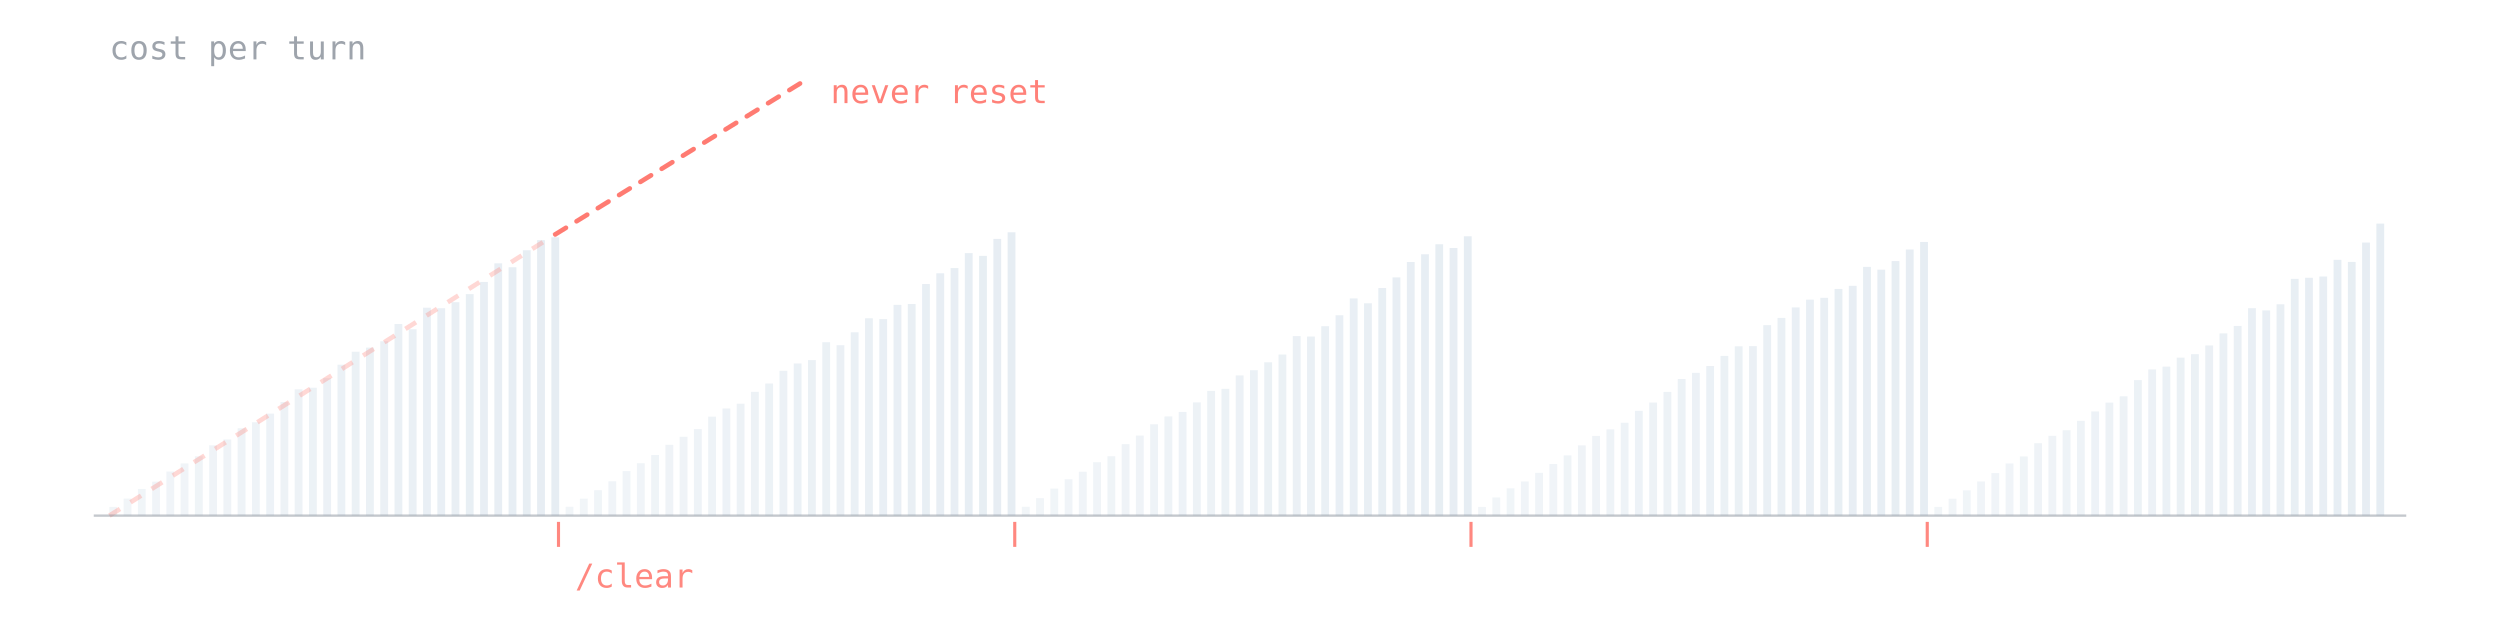
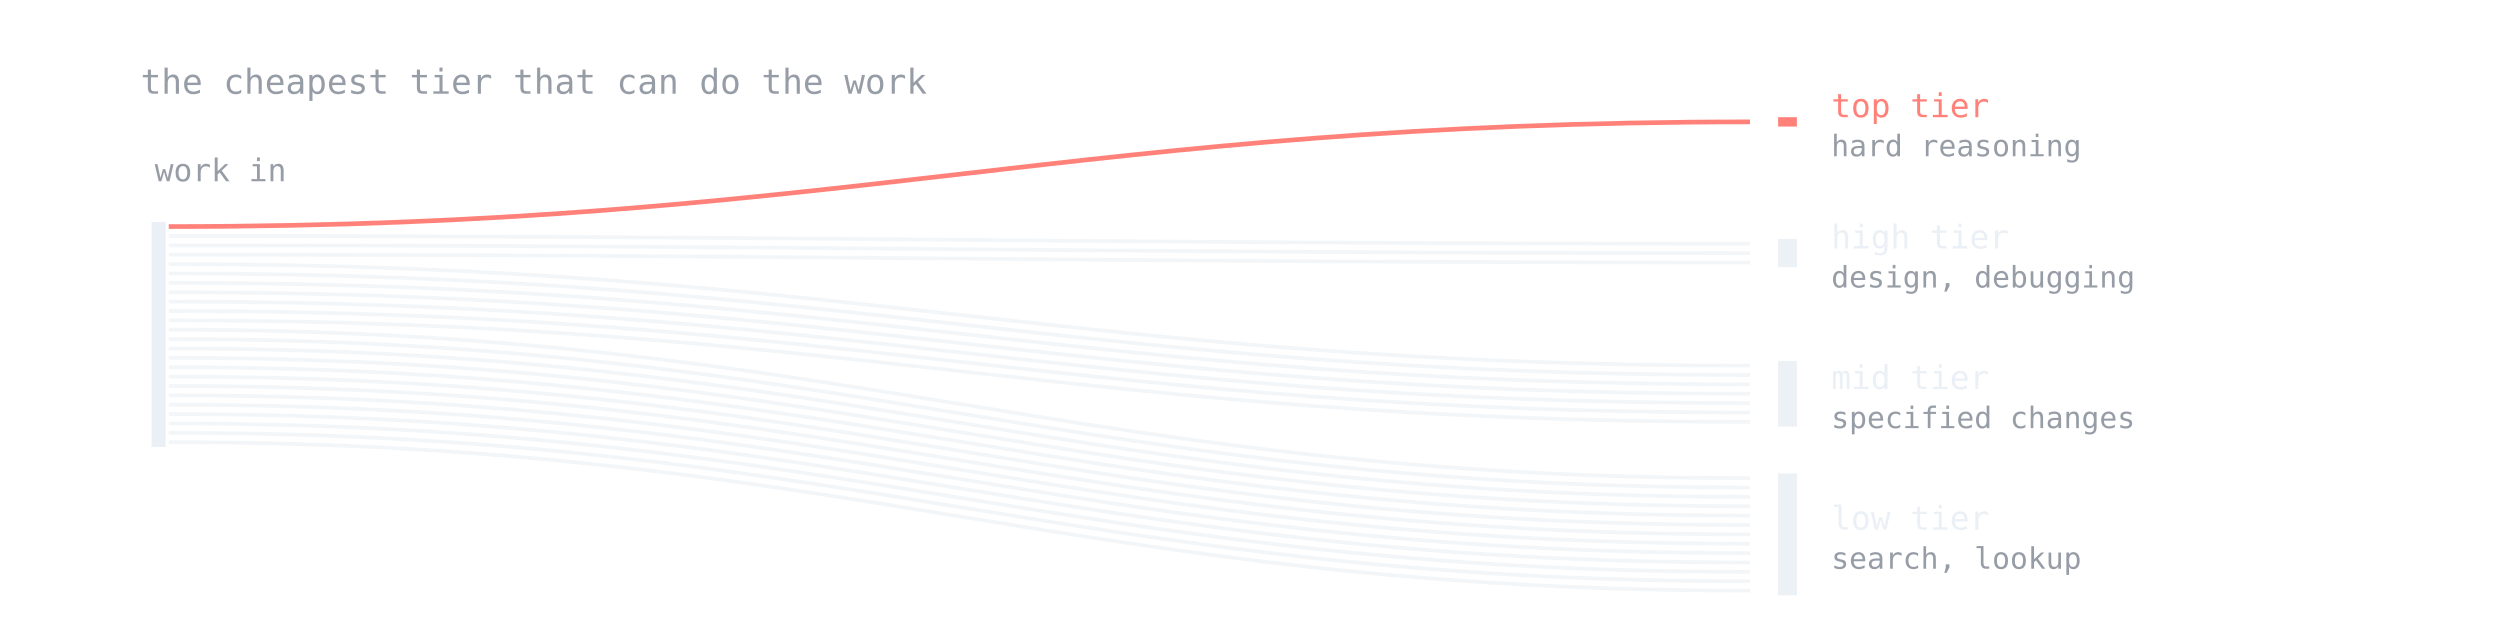
- <svg xmlns="http://www.w3.org/2000/svg" viewBox="0 0 1600 400" width="1600" height="400" fill="none" role="img" aria-label="Cost per turn climbing across a session, and dropping back to zero each time the session is reset.">
-   <rect x="70.00" y="324.45" width="5.00" height="5.55" fill="#e6edf3" opacity="0.55" />
-   <rect x="79.12" y="319.06" width="5.00" height="10.94" fill="#e6edf3" opacity="0.56" />
-   <rect x="88.25" y="312.92" width="5.00" height="17.08" fill="#e6edf3" opacity="0.58" />
-   <rect x="97.38" y="308.27" width="5.00" height="21.73" fill="#e6edf3" opacity="0.59" />
-   <rect x="106.50" y="301.79" width="5.00" height="28.21" fill="#e6edf3" opacity="0.61" />
-   <rect x="115.62" y="296.61" width="5.00" height="33.39" fill="#e6edf3" opacity="0.62" />
-   <rect x="124.75" y="292.02" width="5.00" height="37.98" fill="#e6edf3" opacity="0.63" />
-   <rect x="133.88" y="284.97" width="5.00" height="45.03" fill="#e6edf3" opacity="0.65" />
-   <rect x="143.00" y="281.25" width="5.00" height="48.75" fill="#e6edf3" opacity="0.66" />
-   <rect x="152.12" y="274.05" width="5.00" height="55.95" fill="#e6edf3" opacity="0.68" />
-   <rect x="161.25" y="270.25" width="5.00" height="59.75" fill="#e6edf3" opacity="0.69" />
-   <rect x="170.38" y="264.71" width="5.00" height="65.29" fill="#e6edf3" opacity="0.70" />
-   <rect x="179.50" y="257.32" width="5.00" height="72.68" fill="#e6edf3" opacity="0.72" />
-   <rect x="188.62" y="249.19" width="5.00" height="80.81" fill="#e6edf3" opacity="0.73" />
-   <rect x="197.75" y="248.16" width="5.00" height="81.84" fill="#e6edf3" opacity="0.75" />
-   <rect x="206.88" y="241.99" width="5.00" height="88.01" fill="#e6edf3" opacity="0.76" />
-   <rect x="216.00" y="233.40" width="5.00" height="96.60" fill="#e6edf3" opacity="0.78" />
-   <rect x="225.12" y="225.12" width="5.00" height="104.88" fill="#e6edf3" opacity="0.79" />
-   <rect x="234.25" y="222.47" width="5.00" height="107.53" fill="#e6edf3" opacity="0.80" />
-   <rect x="243.38" y="218.43" width="5.00" height="111.57" fill="#e6edf3" opacity="0.82" />
-   <rect x="252.50" y="207.37" width="5.00" height="122.63" fill="#e6edf3" opacity="0.83" />
-   <rect x="261.62" y="210.74" width="5.00" height="119.26" fill="#e6edf3" opacity="0.85" />
-   <rect x="270.75" y="196.91" width="5.00" height="133.09" fill="#e6edf3" opacity="0.86" />
-   <rect x="279.88" y="197.27" width="5.00" height="132.73" fill="#e6edf3" opacity="0.87" />
-   <rect x="289.00" y="193.38" width="5.00" height="136.62" fill="#e6edf3" opacity="0.89" />
-   <rect x="298.12" y="188.22" width="5.00" height="141.78" fill="#e6edf3" opacity="0.90" />
-   <rect x="307.25" y="180.45" width="5.00" height="149.55" fill="#e6edf3" opacity="0.92" />
-   <rect x="316.38" y="168.52" width="5.00" height="161.48" fill="#e6edf3" opacity="0.93" />
-   <rect x="325.50" y="171.04" width="5.00" height="158.96" fill="#e6edf3" opacity="0.94" />
-   <rect x="334.62" y="160.15" width="5.00" height="169.85" fill="#e6edf3" opacity="0.96" />
-   <rect x="343.75" y="153.69" width="5.00" height="176.31" fill="#e6edf3" opacity="0.97" />
-   <rect x="352.88" y="151.84" width="5.00" height="178.16" fill="#e6edf3" opacity="0.99" />
-   <rect x="362.00" y="324.35" width="5.00" height="5.65" fill="#e6edf3" opacity="0.55" />
-   <rect x="371.12" y="319.14" width="5.00" height="10.86" fill="#e6edf3" opacity="0.56" />
-   <rect x="380.25" y="313.72" width="5.00" height="16.28" fill="#e6edf3" opacity="0.58" />
-   <rect x="389.38" y="308.03" width="5.00" height="21.97" fill="#e6edf3" opacity="0.59" />
-   <rect x="398.50" y="301.47" width="5.00" height="28.53" fill="#e6edf3" opacity="0.61" />
-   <rect x="407.62" y="296.45" width="5.00" height="33.55" fill="#e6edf3" opacity="0.62" />
-   <rect x="416.75" y="291.21" width="5.00" height="38.79" fill="#e6edf3" opacity="0.63" />
-   <rect x="425.88" y="284.69" width="5.00" height="45.31" fill="#e6edf3" opacity="0.65" />
-   <rect x="435.00" y="279.56" width="5.00" height="50.44" fill="#e6edf3" opacity="0.66" />
-   <rect x="444.12" y="274.65" width="5.00" height="55.35" fill="#e6edf3" opacity="0.68" />
-   <rect x="453.25" y="266.67" width="5.00" height="63.33" fill="#e6edf3" opacity="0.69" />
-   <rect x="462.38" y="261.43" width="5.00" height="68.57" fill="#e6edf3" opacity="0.70" />
-   <rect x="471.50" y="258.37" width="5.00" height="71.63" fill="#e6edf3" opacity="0.72" />
-   <rect x="480.62" y="250.78" width="5.00" height="79.22" fill="#e6edf3" opacity="0.73" />
-   <rect x="489.75" y="245.45" width="5.00" height="84.55" fill="#e6edf3" opacity="0.75" />
-   <rect x="498.88" y="237.30" width="5.00" height="92.70" fill="#e6edf3" opacity="0.76" />
-   <rect x="508.00" y="232.62" width="5.00" height="97.38" fill="#e6edf3" opacity="0.78" />
-   <rect x="517.12" y="230.47" width="5.00" height="99.53" fill="#e6edf3" opacity="0.79" />
-   <rect x="526.25" y="219.02" width="5.00" height="110.98" fill="#e6edf3" opacity="0.80" />
-   <rect x="535.38" y="220.94" width="5.00" height="109.06" fill="#e6edf3" opacity="0.82" />
-   <rect x="544.50" y="212.65" width="5.00" height="117.35" fill="#e6edf3" opacity="0.83" />
-   <rect x="553.62" y="203.70" width="5.00" height="126.30" fill="#e6edf3" opacity="0.85" />
-   <rect x="562.75" y="204.23" width="5.00" height="125.77" fill="#e6edf3" opacity="0.86" />
-   <rect x="571.88" y="195.12" width="5.00" height="134.88" fill="#e6edf3" opacity="0.87" />
-   <rect x="581.00" y="194.56" width="5.00" height="135.44" fill="#e6edf3" opacity="0.89" />
-   <rect x="590.12" y="181.78" width="5.00" height="148.22" fill="#e6edf3" opacity="0.90" />
-   <rect x="599.25" y="174.91" width="5.00" height="155.09" fill="#e6edf3" opacity="0.92" />
-   <rect x="608.38" y="171.58" width="5.00" height="158.42" fill="#e6edf3" opacity="0.93" />
-   <rect x="617.50" y="161.98" width="5.00" height="168.02" fill="#e6edf3" opacity="0.94" />
-   <rect x="626.62" y="163.76" width="5.00" height="166.24" fill="#e6edf3" opacity="0.96" />
-   <rect x="635.75" y="152.90" width="5.00" height="177.10" fill="#e6edf3" opacity="0.97" />
-   <rect x="644.88" y="148.64" width="5.00" height="181.36" fill="#e6edf3" opacity="0.99" />
-   <rect x="654.00" y="324.34" width="5.00" height="5.66" fill="#e6edf3" opacity="0.55" />
-   <rect x="663.12" y="318.79" width="5.00" height="11.21" fill="#e6edf3" opacity="0.56" />
-   <rect x="672.25" y="312.67" width="5.00" height="17.33" fill="#e6edf3" opacity="0.58" />
-   <rect x="681.38" y="306.70" width="5.00" height="23.30" fill="#e6edf3" opacity="0.59" />
-   <rect x="690.50" y="301.93" width="5.00" height="28.07" fill="#e6edf3" opacity="0.61" />
-   <rect x="699.62" y="295.81" width="5.00" height="34.19" fill="#e6edf3" opacity="0.62" />
-   <rect x="708.75" y="292.01" width="5.00" height="37.99" fill="#e6edf3" opacity="0.63" />
-   <rect x="717.88" y="284.27" width="5.00" height="45.73" fill="#e6edf3" opacity="0.65" />
-   <rect x="727.00" y="278.78" width="5.00" height="51.22" fill="#e6edf3" opacity="0.66" />
-   <rect x="736.12" y="271.53" width="5.00" height="58.47" fill="#e6edf3" opacity="0.68" />
-   <rect x="745.25" y="266.53" width="5.00" height="63.47" fill="#e6edf3" opacity="0.69" />
-   <rect x="754.38" y="263.66" width="5.00" height="66.34" fill="#e6edf3" opacity="0.70" />
-   <rect x="763.50" y="257.54" width="5.00" height="72.46" fill="#e6edf3" opacity="0.72" />
-   <rect x="772.62" y="250.19" width="5.00" height="79.81" fill="#e6edf3" opacity="0.73" />
-   <rect x="781.75" y="248.85" width="5.00" height="81.15" fill="#e6edf3" opacity="0.75" />
-   <rect x="790.88" y="240.28" width="5.00" height="89.72" fill="#e6edf3" opacity="0.76" />
-   <rect x="800.00" y="236.91" width="5.00" height="93.09" fill="#e6edf3" opacity="0.78" />
-   <rect x="809.12" y="231.85" width="5.00" height="98.15" fill="#e6edf3" opacity="0.79" />
-   <rect x="818.25" y="226.90" width="5.00" height="103.10" fill="#e6edf3" opacity="0.80" />
-   <rect x="827.38" y="215.09" width="5.00" height="114.91" fill="#e6edf3" opacity="0.82" />
-   <rect x="836.50" y="215.38" width="5.00" height="114.62" fill="#e6edf3" opacity="0.83" />
-   <rect x="845.62" y="208.75" width="5.00" height="121.25" fill="#e6edf3" opacity="0.85" />
-   <rect x="854.75" y="201.75" width="5.00" height="128.25" fill="#e6edf3" opacity="0.86" />
-   <rect x="863.88" y="190.99" width="5.00" height="139.01" fill="#e6edf3" opacity="0.87" />
-   <rect x="873.00" y="194.09" width="5.00" height="135.91" fill="#e6edf3" opacity="0.89" />
-   <rect x="882.12" y="184.34" width="5.00" height="145.66" fill="#e6edf3" opacity="0.90" />
-   <rect x="891.25" y="177.52" width="5.00" height="152.48" fill="#e6edf3" opacity="0.92" />
-   <rect x="900.38" y="167.67" width="5.00" height="162.33" fill="#e6edf3" opacity="0.93" />
-   <rect x="909.50" y="162.71" width="5.00" height="167.29" fill="#e6edf3" opacity="0.94" />
-   <rect x="918.62" y="156.34" width="5.00" height="173.66" fill="#e6edf3" opacity="0.96" />
-   <rect x="927.75" y="158.72" width="5.00" height="171.28" fill="#e6edf3" opacity="0.97" />
-   <rect x="936.88" y="151.22" width="5.00" height="178.78" fill="#e6edf3" opacity="0.99" />
-   <rect x="946.00" y="324.44" width="5.00" height="5.56" fill="#e6edf3" opacity="0.55" />
-   <rect x="955.12" y="318.40" width="5.00" height="11.60" fill="#e6edf3" opacity="0.56" />
-   <rect x="964.25" y="312.51" width="5.00" height="17.49" fill="#e6edf3" opacity="0.58" />
-   <rect x="973.38" y="308.13" width="5.00" height="21.87" fill="#e6edf3" opacity="0.59" />
-   <rect x="982.50" y="302.60" width="5.00" height="27.40" fill="#e6edf3" opacity="0.61" />
-   <rect x="991.62" y="296.97" width="5.00" height="33.03" fill="#e6edf3" opacity="0.62" />
-   <rect x="1000.75" y="291.46" width="5.00" height="38.54" fill="#e6edf3" opacity="0.63" />
-   <rect x="1009.88" y="285.05" width="5.00" height="44.95" fill="#e6edf3" opacity="0.65" />
-   <rect x="1019.00" y="279.01" width="5.00" height="50.99" fill="#e6edf3" opacity="0.66" />
-   <rect x="1028.12" y="274.82" width="5.00" height="55.18" fill="#e6edf3" opacity="0.68" />
-   <rect x="1037.25" y="270.58" width="5.00" height="59.42" fill="#e6edf3" opacity="0.69" />
-   <rect x="1046.38" y="262.94" width="5.00" height="67.06" fill="#e6edf3" opacity="0.70" />
-   <rect x="1055.50" y="257.64" width="5.00" height="72.36" fill="#e6edf3" opacity="0.72" />
-   <rect x="1064.62" y="250.83" width="5.00" height="79.17" fill="#e6edf3" opacity="0.73" />
-   <rect x="1073.75" y="242.57" width="5.00" height="87.43" fill="#e6edf3" opacity="0.75" />
-   <rect x="1082.88" y="238.63" width="5.00" height="91.37" fill="#e6edf3" opacity="0.76" />
-   <rect x="1092.00" y="234.26" width="5.00" height="95.74" fill="#e6edf3" opacity="0.78" />
-   <rect x="1101.12" y="227.80" width="5.00" height="102.20" fill="#e6edf3" opacity="0.79" />
-   <rect x="1110.25" y="221.62" width="5.00" height="108.38" fill="#e6edf3" opacity="0.80" />
-   <rect x="1119.38" y="221.51" width="5.00" height="108.49" fill="#e6edf3" opacity="0.82" />
-   <rect x="1128.50" y="208.10" width="5.00" height="121.90" fill="#e6edf3" opacity="0.83" />
-   <rect x="1137.62" y="203.48" width="5.00" height="126.52" fill="#e6edf3" opacity="0.85" />
-   <rect x="1146.75" y="196.75" width="5.00" height="133.25" fill="#e6edf3" opacity="0.86" />
-   <rect x="1155.88" y="191.78" width="5.00" height="138.22" fill="#e6edf3" opacity="0.87" />
-   <rect x="1165.00" y="190.59" width="5.00" height="139.41" fill="#e6edf3" opacity="0.89" />
-   <rect x="1174.12" y="184.93" width="5.00" height="145.07" fill="#e6edf3" opacity="0.90" />
-   <rect x="1183.25" y="182.94" width="5.00" height="147.06" fill="#e6edf3" opacity="0.92" />
-   <rect x="1192.38" y="170.81" width="5.00" height="159.19" fill="#e6edf3" opacity="0.93" />
-   <rect x="1201.50" y="172.59" width="5.00" height="157.41" fill="#e6edf3" opacity="0.94" />
-   <rect x="1210.62" y="167.09" width="5.00" height="162.91" fill="#e6edf3" opacity="0.96" />
-   <rect x="1219.75" y="159.69" width="5.00" height="170.31" fill="#e6edf3" opacity="0.97" />
-   <rect x="1228.88" y="154.86" width="5.00" height="175.14" fill="#e6edf3" opacity="0.99" />
-   <rect x="1238.00" y="324.45" width="5.00" height="5.55" fill="#e6edf3" opacity="0.55" />
-   <rect x="1247.12" y="319.15" width="5.00" height="10.85" fill="#e6edf3" opacity="0.56" />
-   <rect x="1256.25" y="313.80" width="5.00" height="16.20" fill="#e6edf3" opacity="0.58" />
-   <rect x="1265.38" y="308.13" width="5.00" height="21.87" fill="#e6edf3" opacity="0.59" />
-   <rect x="1274.50" y="302.77" width="5.00" height="27.23" fill="#e6edf3" opacity="0.61" />
-   <rect x="1283.62" y="296.62" width="5.00" height="33.38" fill="#e6edf3" opacity="0.62" />
-   <rect x="1292.75" y="292.12" width="5.00" height="37.88" fill="#e6edf3" opacity="0.63" />
-   <rect x="1301.88" y="283.65" width="5.00" height="46.35" fill="#e6edf3" opacity="0.65" />
-   <rect x="1311.00" y="278.91" width="5.00" height="51.09" fill="#e6edf3" opacity="0.66" />
-   <rect x="1320.12" y="275.33" width="5.00" height="54.67" fill="#e6edf3" opacity="0.68" />
-   <rect x="1329.25" y="269.35" width="5.00" height="60.65" fill="#e6edf3" opacity="0.69" />
-   <rect x="1338.38" y="263.32" width="5.00" height="66.68" fill="#e6edf3" opacity="0.70" />
-   <rect x="1347.50" y="257.67" width="5.00" height="72.33" fill="#e6edf3" opacity="0.72" />
-   <rect x="1356.62" y="253.63" width="5.00" height="76.37" fill="#e6edf3" opacity="0.73" />
-   <rect x="1365.75" y="243.27" width="5.00" height="86.73" fill="#e6edf3" opacity="0.75" />
-   <rect x="1374.88" y="236.45" width="5.00" height="93.55" fill="#e6edf3" opacity="0.76" />
-   <rect x="1384.00" y="234.64" width="5.00" height="95.36" fill="#e6edf3" opacity="0.78" />
-   <rect x="1393.12" y="228.88" width="5.00" height="101.12" fill="#e6edf3" opacity="0.79" />
-   <rect x="1402.25" y="226.67" width="5.00" height="103.33" fill="#e6edf3" opacity="0.80" />
-   <rect x="1411.38" y="221.08" width="5.00" height="108.92" fill="#e6edf3" opacity="0.82" />
-   <rect x="1420.50" y="213.36" width="5.00" height="116.64" fill="#e6edf3" opacity="0.83" />
-   <rect x="1429.62" y="208.58" width="5.00" height="121.42" fill="#e6edf3" opacity="0.85" />
-   <rect x="1438.75" y="197.22" width="5.00" height="132.78" fill="#e6edf3" opacity="0.86" />
-   <rect x="1447.88" y="198.66" width="5.00" height="131.34" fill="#e6edf3" opacity="0.87" />
-   <rect x="1457.00" y="194.74" width="5.00" height="135.26" fill="#e6edf3" opacity="0.89" />
-   <rect x="1466.12" y="178.47" width="5.00" height="151.53" fill="#e6edf3" opacity="0.90" />
-   <rect x="1475.25" y="177.78" width="5.00" height="152.22" fill="#e6edf3" opacity="0.92" />
-   <rect x="1484.38" y="176.95" width="5.00" height="153.05" fill="#e6edf3" opacity="0.93" />
-   <rect x="1493.50" y="166.31" width="5.00" height="163.69" fill="#e6edf3" opacity="0.94" />
-   <rect x="1502.62" y="167.63" width="5.00" height="162.37" fill="#e6edf3" opacity="0.96" />
-   <rect x="1511.75" y="155.23" width="5.00" height="174.77" fill="#e6edf3" opacity="0.97" />
-   <rect x="1520.88" y="143.11" width="5.00" height="186.89" fill="#e6edf3" opacity="0.99" />
-   <path d="M 70.00 330.00 L 355.38 150.00" stroke="#ff7b72" stroke-width="3" stroke-dasharray="8 8" opacity="0.3" />
-   <path d="M 355.38 150.00 L 517.60 50.00" stroke="#ff7b72" stroke-width="3" stroke-dasharray="8 8" stroke-linecap="round" />
-   <path d="M 60.00 330.00 L 1540.00 330.00" stroke="#7d8590" stroke-width="1.5" opacity="0.45" />
-   <path d="M 357.44 334.00 L 357.44 350.00" stroke="#ff7b72" stroke-width="2" opacity="0.9" />
-   <path d="M 649.44 334.00 L 649.44 350.00" stroke="#ff7b72" stroke-width="2" opacity="0.9" />
-   <path d="M 941.44 334.00 L 941.44 350.00" stroke="#ff7b72" stroke-width="2" opacity="0.9" />
-   <path d="M 1233.44 334.00 L 1233.44 350.00" stroke="#ff7b72" stroke-width="2" opacity="0.9" />
-   <text x="368.00" y="376.00" font-family="ui-monospace,SFMono-Regular,SF Mono,Menlo,Consolas,monospace" font-size="21" fill="#ff7b72" opacity="0.9">/clear</text>
-   <text x="531.60" y="66.00" font-family="ui-monospace,SFMono-Regular,SF Mono,Menlo,Consolas,monospace" font-size="21" fill="#ff7b72" opacity="0.95">never reset</text>
-   <text x="70.00" y="38.00" font-family="ui-monospace,SFMono-Regular,SF Mono,Menlo,Consolas,monospace" font-size="21" fill="#7d8590" opacity="0.75">cost per turn</text>
+ <svg xmlns="http://www.w3.org/2000/svg" viewBox="0 0 1600 400" width="1600" height="400" fill="none" role="img" aria-label="Incoming work fanning out to four model tiers: most of it routed to the cheapest tiers, with a thin line still reaching the top tier for hard reasoning.">
+   <rect x="97" y="142.0" width="9" height="144.0" fill="#e6edf3" opacity="0.85" />
+   <path d="M 108 145.0 C 538 145.0, 690 78.0, 1120 78.0" stroke="#ff7b72" stroke-width="3.0" opacity="0.95" />
+   <path d="M 108 151.0 C 538 151.0, 690 156.0, 1120 156.0" stroke="#e6edf3" stroke-width="2.4" opacity="0.50" />
+   <path d="M 108 157.0 C 538 157.0, 690 162.0, 1120 162.0" stroke="#e6edf3" stroke-width="2.4" opacity="0.50" />
+   <path d="M 108 163.0 C 538 163.0, 690 168.0, 1120 168.0" stroke="#e6edf3" stroke-width="2.4" opacity="0.50" />
+   <path d="M 108 169.0 C 538 169.0, 690 234.0, 1120 234.0" stroke="#e6edf3" stroke-width="2.4" opacity="0.50" />
+   <path d="M 108 175.0 C 538 175.0, 690 240.0, 1120 240.0" stroke="#e6edf3" stroke-width="2.4" opacity="0.50" />
+   <path d="M 108 181.0 C 538 181.0, 690 246.0, 1120 246.0" stroke="#e6edf3" stroke-width="2.4" opacity="0.50" />
+   <path d="M 108 187.0 C 538 187.0, 690 252.0, 1120 252.0" stroke="#e6edf3" stroke-width="2.4" opacity="0.50" />
+   <path d="M 108 193.0 C 538 193.0, 690 258.0, 1120 258.0" stroke="#e6edf3" stroke-width="2.4" opacity="0.50" />
+   <path d="M 108 199.0 C 538 199.0, 690 264.0, 1120 264.0" stroke="#e6edf3" stroke-width="2.4" opacity="0.50" />
+   <path d="M 108 205.0 C 538 205.0, 690 270.0, 1120 270.0" stroke="#e6edf3" stroke-width="2.4" opacity="0.50" />
+   <path d="M 108 211.0 C 538 211.0, 690 306.0, 1120 306.0" stroke="#e6edf3" stroke-width="2.4" opacity="0.50" />
+   <path d="M 108 217.0 C 538 217.0, 690 312.0, 1120 312.0" stroke="#e6edf3" stroke-width="2.4" opacity="0.50" />
+   <path d="M 108 223.0 C 538 223.0, 690 318.0, 1120 318.0" stroke="#e6edf3" stroke-width="2.4" opacity="0.50" />
+   <path d="M 108 229.0 C 538 229.0, 690 324.0, 1120 324.0" stroke="#e6edf3" stroke-width="2.4" opacity="0.50" />
+   <path d="M 108 235.0 C 538 235.0, 690 330.0, 1120 330.0" stroke="#e6edf3" stroke-width="2.4" opacity="0.50" />
+   <path d="M 108 241.0 C 538 241.0, 690 336.0, 1120 336.0" stroke="#e6edf3" stroke-width="2.4" opacity="0.50" />
+   <path d="M 108 247.0 C 538 247.0, 690 342.0, 1120 342.0" stroke="#e6edf3" stroke-width="2.4" opacity="0.50" />
+   <path d="M 108 253.0 C 538 253.0, 690 348.0, 1120 348.0" stroke="#e6edf3" stroke-width="2.4" opacity="0.50" />
+   <path d="M 108 259.0 C 538 259.0, 690 354.0, 1120 354.0" stroke="#e6edf3" stroke-width="2.4" opacity="0.50" />
+   <path d="M 108 265.0 C 538 265.0, 690 360.0, 1120 360.0" stroke="#e6edf3" stroke-width="2.4" opacity="0.50" />
+   <path d="M 108 271.0 C 538 271.0, 690 366.0, 1120 366.0" stroke="#e6edf3" stroke-width="2.4" opacity="0.50" />
+   <path d="M 108 277.0 C 538 277.0, 690 372.0, 1120 372.0" stroke="#e6edf3" stroke-width="2.4" opacity="0.50" />
+   <path d="M 108 283.0 C 538 283.0, 690 378.0, 1120 378.0" stroke="#e6edf3" stroke-width="2.4" opacity="0.50" />
+   <rect x="1138" y="75.0" width="12" height="6.0" fill="#ff7b72" opacity="0.95" />
+   <text x="1172.0" y="75.0" font-family="ui-monospace,SFMono-Regular,SF Mono,Menlo,Consolas,monospace" font-size="21" fill="#ff7b72" opacity="0.95" text-anchor="start">top tier</text>
+   <text x="1172.0" y="100.0" font-family="ui-monospace,SFMono-Regular,SF Mono,Menlo,Consolas,monospace" font-size="19" fill="#7d8590" opacity="0.80" text-anchor="start">hard reasoning</text>
+   <rect x="1138" y="153.0" width="12" height="18.0" fill="#e6edf3" opacity="0.80" />
+   <text x="1172.0" y="159.0" font-family="ui-monospace,SFMono-Regular,SF Mono,Menlo,Consolas,monospace" font-size="21" fill="#e6edf3" opacity="0.85" text-anchor="start">high tier</text>
+   <text x="1172.0" y="184.0" font-family="ui-monospace,SFMono-Regular,SF Mono,Menlo,Consolas,monospace" font-size="19" fill="#7d8590" opacity="0.80" text-anchor="start">design, debugging</text>
+   <rect x="1138" y="231.0" width="12" height="42.0" fill="#e6edf3" opacity="0.80" />
+   <text x="1172.0" y="249.0" font-family="ui-monospace,SFMono-Regular,SF Mono,Menlo,Consolas,monospace" font-size="21" fill="#e6edf3" opacity="0.85" text-anchor="start">mid tier</text>
+   <text x="1172.0" y="274.0" font-family="ui-monospace,SFMono-Regular,SF Mono,Menlo,Consolas,monospace" font-size="19" fill="#7d8590" opacity="0.80" text-anchor="start">specified changes</text>
+   <rect x="1138" y="303.0" width="12" height="78.0" fill="#e6edf3" opacity="0.80" />
+   <text x="1172.0" y="339.0" font-family="ui-monospace,SFMono-Regular,SF Mono,Menlo,Consolas,monospace" font-size="21" fill="#e6edf3" opacity="0.85" text-anchor="start">low tier</text>
+   <text x="1172.0" y="364.0" font-family="ui-monospace,SFMono-Regular,SF Mono,Menlo,Consolas,monospace" font-size="19" fill="#7d8590" opacity="0.80" text-anchor="start">search, lookup</text>
+   <text x="99.0" y="116.0" font-family="ui-monospace,SFMono-Regular,SF Mono,Menlo,Consolas,monospace" font-size="20" fill="#7d8590" opacity="0.80" text-anchor="start">work in</text>
+   <text x="90.0" y="60.0" font-family="ui-monospace,SFMono-Regular,SF Mono,Menlo,Consolas,monospace" font-size="22" fill="#7d8590" opacity="0.80" text-anchor="start">the cheapest tier that can do the work</text>
</svg>
